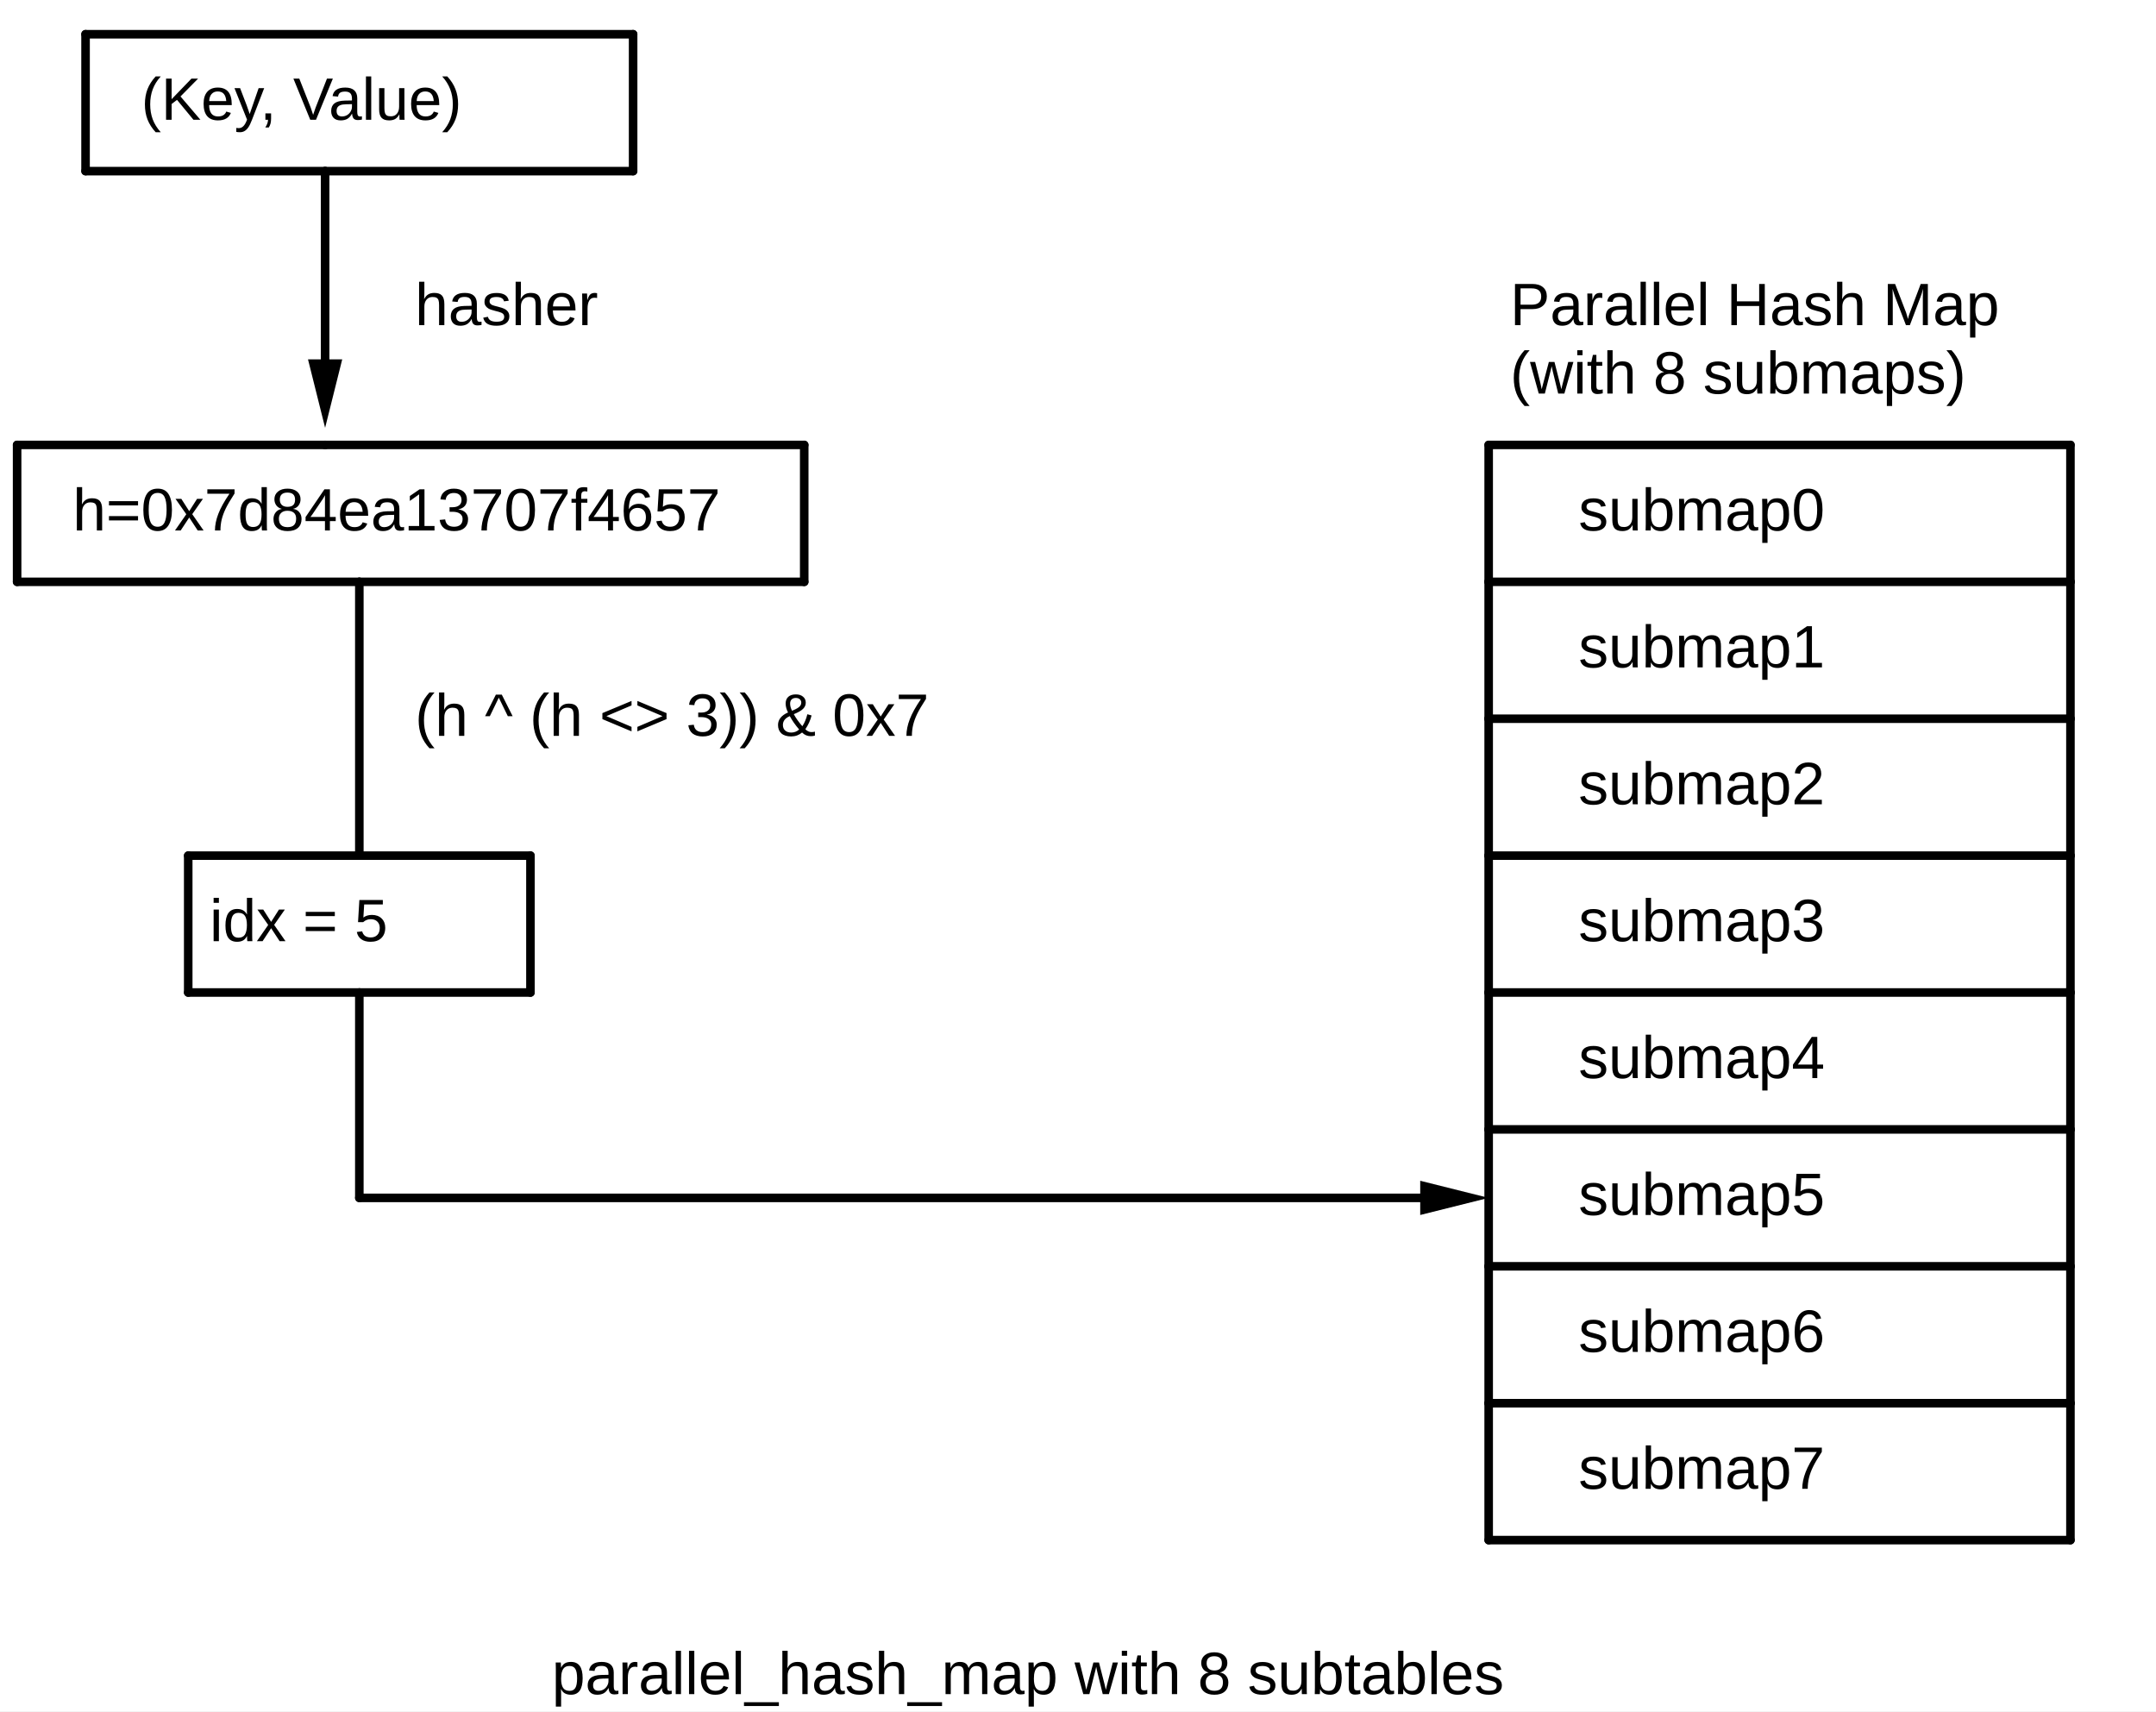
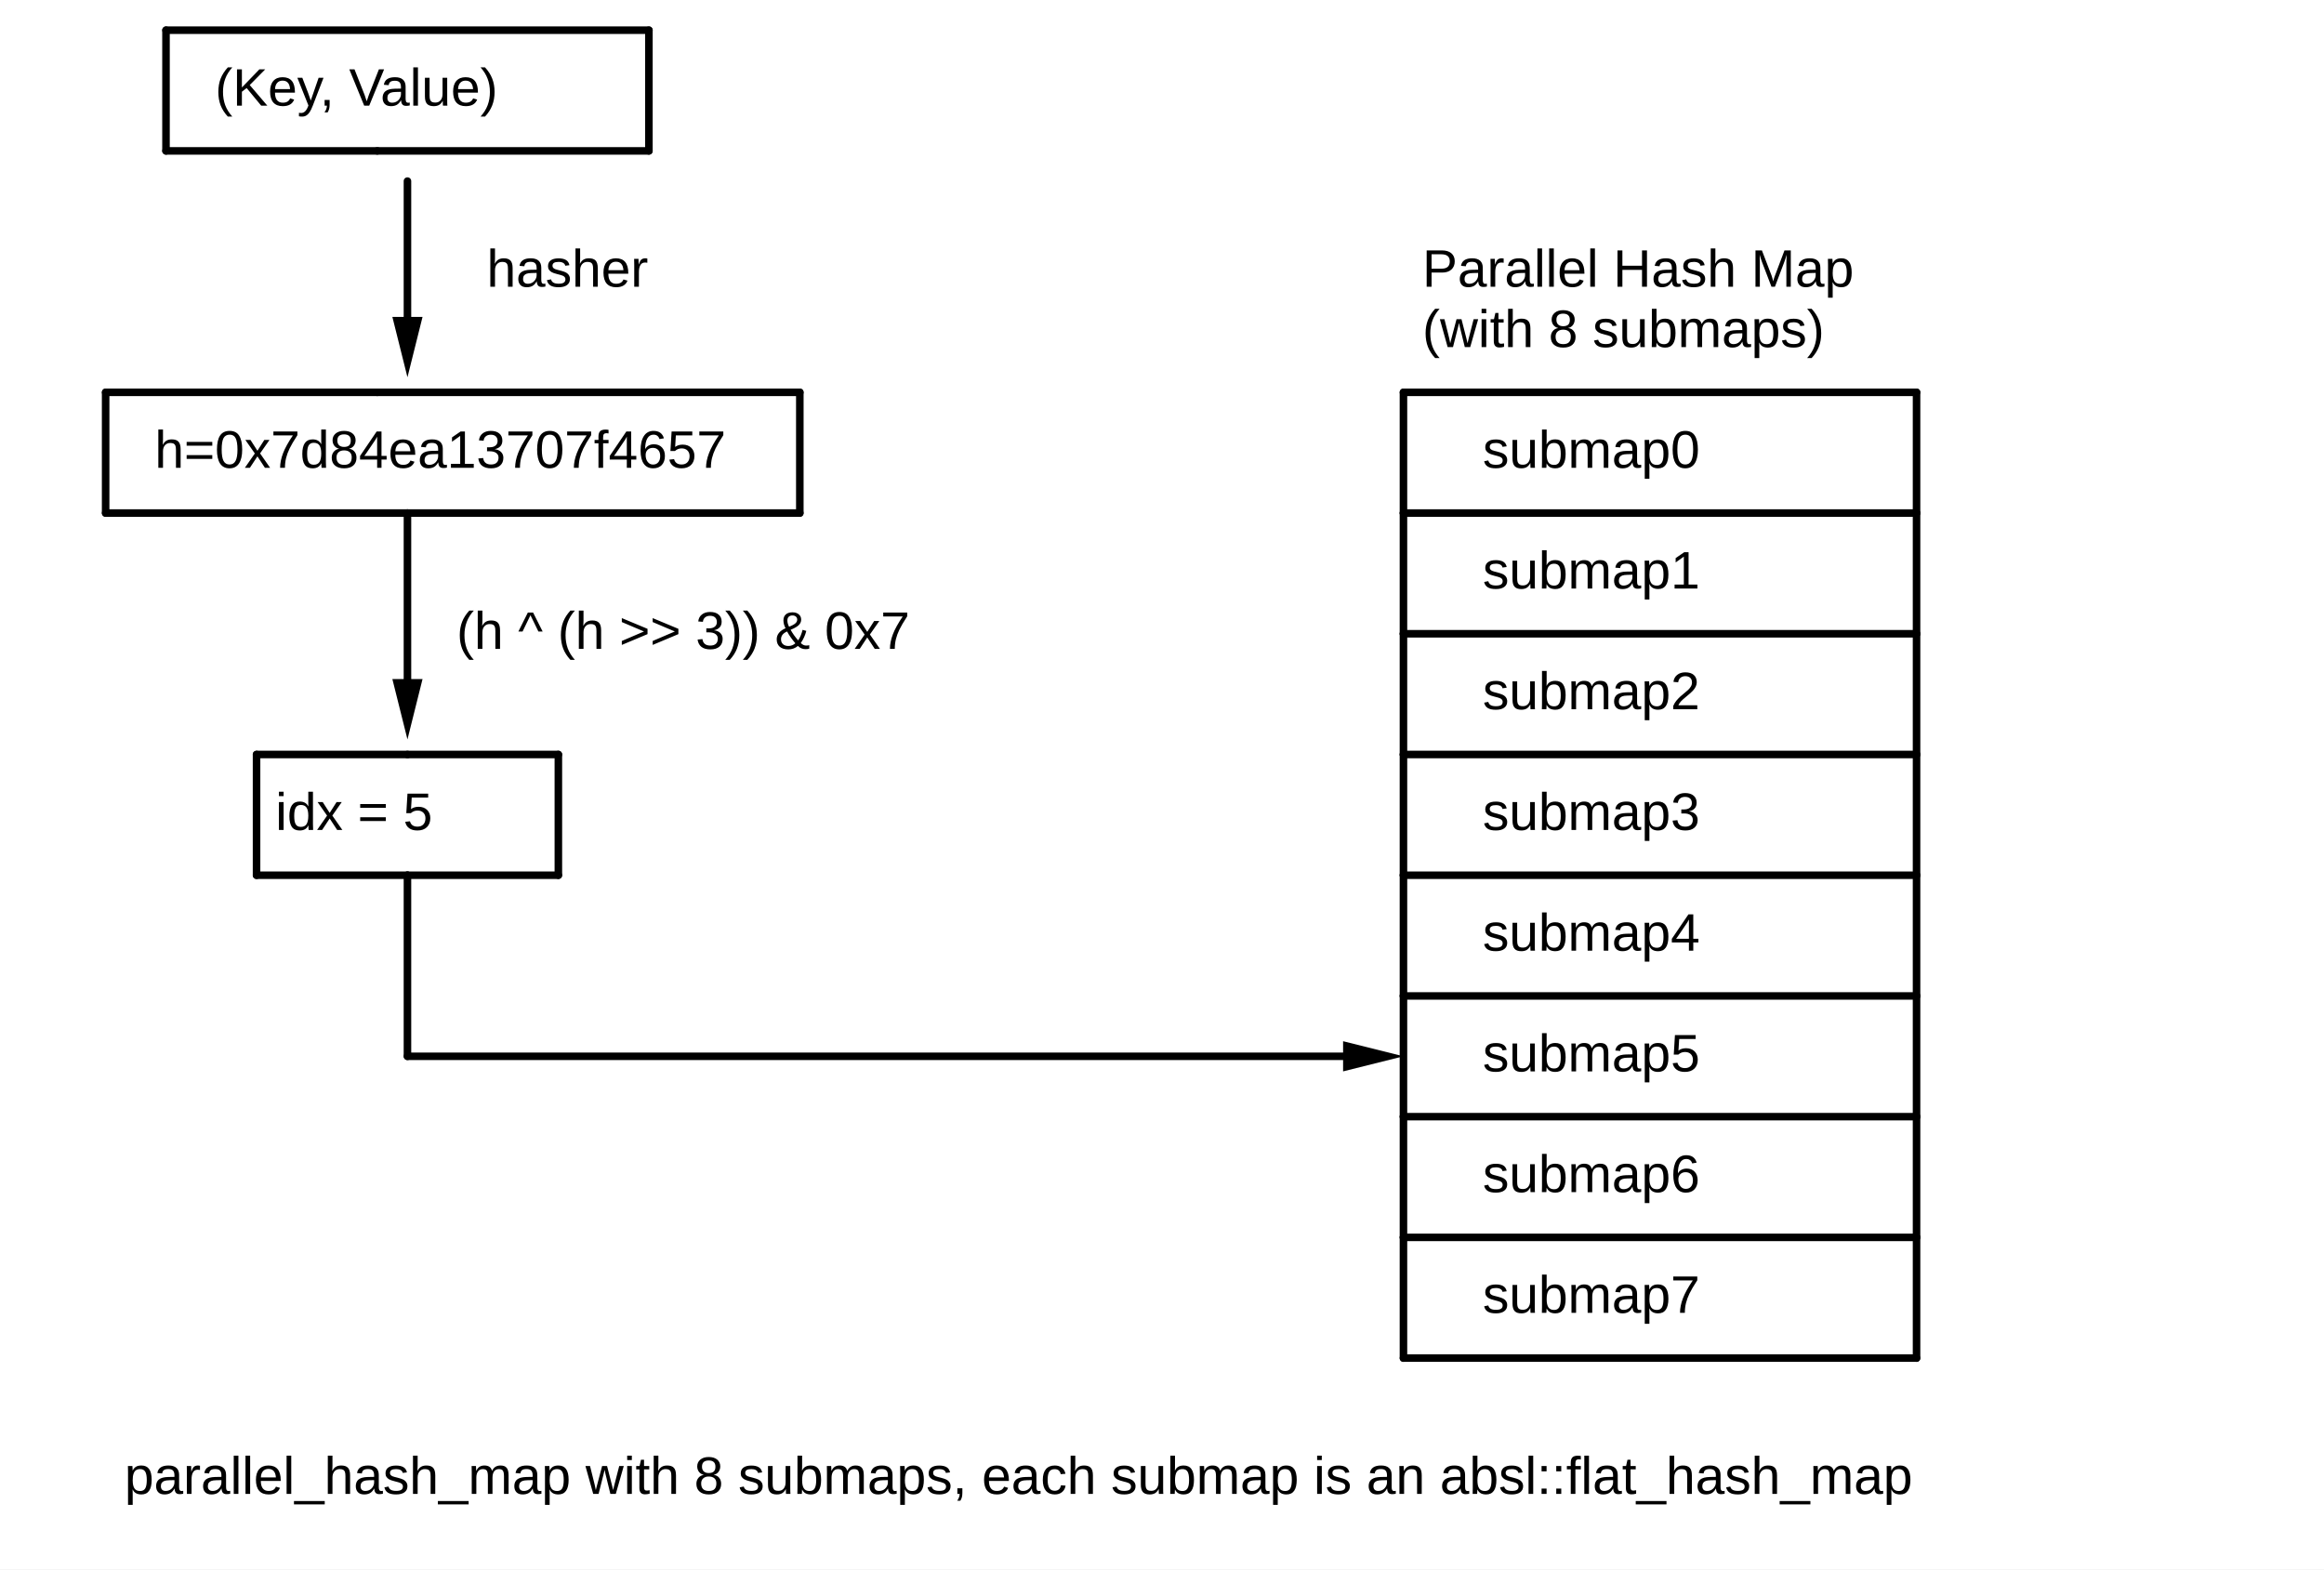
- <svg xmlns="http://www.w3.org/2000/svg" class="bob" font-family="arial" font-size="14" height="400" width="504">
+ <svg xmlns="http://www.w3.org/2000/svg" class="bob" font-family="arial" font-size="14" height="416" width="616">
  <defs>
    <marker id="triangle" markerHeight="8" markerWidth="8" orient="auto" refX="4" refY="2" viewBox="0 0 8 4">
      <polygon fill="black" points="0,0 0,4 8,2 0,0" />
    </marker>
    <marker id="clear_triangle" markerHeight="10" markerWidth="10" orient="auto" refX="1" refY="7" viewBox="0 0 20 14">
      <polygon fill="none" points="2,2 2,12 18,7 2,2" stroke="black" stroke-width="2" />
    </marker>
    <marker id="circle" markerHeight="5" markerWidth="5" orient="auto" refX="10" refY="10" viewBox="0 0 20 20">
      <circle cx="10" cy="10" fill="black" r="8" />
    </marker>
    <marker id="square" markerHeight="5" markerWidth="5" orient="auto" refX="10" refY="10" viewBox="0 0 20 20">
      <rect fill="black" height="20" width="20" x="0" y="0" />
    </marker>
    <marker id="open_circle" markerHeight="10" markerWidth="10" orient="auto" refX="10" refY="10" viewBox="0 0 20 20">
      <circle cx="10" cy="10" fill="white" r="4" stroke="black" stroke-width="2" />
    </marker>
    <marker id="big_open_circle" markerHeight="20" markerWidth="20" orient="auto" refX="20" refY="20" viewBox="0 0 40 40">
      <circle cx="20" cy="20" fill="white" r="6" stroke="black" stroke-width="2" />
    </marker>
  </defs>
  <style type="text/css">

    line,path {
      stroke: black;
      stroke-width: 2;
      stroke-opacity: 1;
      fill-opacity: 1;
      stroke-linecap: round;
      stroke-linejoin: miter;
    }
    line.dashed {
        stroke-dasharray: 5;
    }
    circle.solid {
      fill:black;
      stroke: black;
      stroke-width: 2;
      stroke-opacity: 1;
      fill-opacity: 1;
      stroke-linecap: round;
      stroke-linejoin: miter;
    }
    circle.open {
      fill:none;
      stroke: black;
      stroke-width: 2;
      stroke-opacity: 1;
      fill-opacity: 1;
      stroke-linecap: round;
      stroke-linejoin: miter;
    }
    tspan.head{
        fill: none;
        stroke: none;
    }
    
</style>
-   <rect fill="white" height="400" width="504" x="0" y="0" />
+   <rect fill="white" height="416" width="616" x="0" y="0" />
  <g>
-     <line x1="4" x2="4" y1="104" y2="136" />
-     <line x1="4" x2="76" y1="104" y2="104" />
-     <line x1="4" x2="84" y1="136" y2="136" />
-     <line x1="76" x2="188" y1="104" y2="104" />
-     <line x1="84" x2="84" y1="136" y2="200" />
-     <line x1="84" x2="188" y1="136" y2="136" />
-     <line x1="84" x2="124" y1="200" y2="200" />
-     <line x1="124" x2="124" y1="200" y2="232" />
-     <line x1="188" x2="188" y1="104" y2="136" />
+     <line x1="28" x2="28" y1="104" y2="136" />
+     <line x1="28" x2="100" y1="104" y2="104" />
+     <line x1="28" x2="108" y1="136" y2="136" />
+     <line x1="100" x2="212" y1="104" y2="104" />
+     <line marker-end="url(#triangle)" x1="108" x2="108" y1="136" y2="188" />
+     <line x1="108" x2="212" y1="136" y2="136" />
+     <line x1="212" x2="212" y1="104" y2="136" />
  </g>
  <g>
-     <line x1="20" x2="20" y1="8" y2="40" />
-     <line x1="20" x2="148" y1="8" y2="8" />
-     <line x1="20" x2="76" y1="40" y2="40" />
-     <line marker-end="url(#triangle)" x1="76" x2="76" y1="40" y2="92" />
-     <line x1="76" x2="148" y1="40" y2="40" />
-     <line x1="148" x2="148" y1="8" y2="40" />
+     <line x1="44" x2="44" y1="8" y2="40" />
+     <line x1="44" x2="172" y1="8" y2="8" />
+     <line x1="44" x2="100" y1="40" y2="40" />
+     <line x1="100" x2="172" y1="40" y2="40" />
+     <line x1="172" x2="172" y1="8" y2="40" />
  </g>
  <g>
-     <line x1="44" x2="44" y1="200" y2="232" />
-     <line x1="44" x2="84" y1="200" y2="200" />
-     <line x1="44" x2="84" y1="232" y2="232" />
-     <line x1="84" x2="84" y1="232" y2="280" />
-     <line x1="84" x2="124" y1="232" y2="232" />
-     <line marker-end="url(#triangle)" x1="84" x2="340" y1="280" y2="280" />
+     <line x1="68" x2="68" y1="200" y2="232" />
+     <line x1="68" x2="108" y1="200" y2="200" />
+     <line x1="68" x2="108" y1="232" y2="232" />
+     <line x1="108" x2="148" y1="200" y2="200" />
+     <line x1="108" x2="108" y1="232" y2="280" />
+     <line x1="108" x2="148" y1="232" y2="232" />
+     <line marker-end="url(#triangle)" x1="108" x2="364" y1="280" y2="280" />
+     <line x1="148" x2="148" y1="200" y2="232" />
  </g>
  <g>
-     <line x1="348" x2="348" y1="104" y2="136" />
-     <line x1="348" x2="484" y1="104" y2="104" />
-     <line x1="348" x2="348" y1="136" y2="168" />
-     <line x1="348" x2="484" y1="136" y2="136" />
-     <line x1="348" x2="348" y1="168" y2="200" />
-     <line x1="348" x2="484" y1="168" y2="168" />
-     <line x1="348" x2="348" y1="200" y2="232" />
-     <line x1="348" x2="484" y1="200" y2="200" />
-     <line x1="348" x2="348" y1="232" y2="264" />
-     <line x1="348" x2="484" y1="232" y2="232" />
-     <line x1="348" x2="348" y1="264" y2="296" />
-     <line x1="348" x2="484" y1="264" y2="264" />
-     <line x1="348" x2="348" y1="296" y2="328" />
-     <line x1="348" x2="484" y1="296" y2="296" />
-     <line x1="348" x2="348" y1="328" y2="360" />
-     <line x1="348" x2="484" y1="328" y2="328" />
-     <line x1="348" x2="484" y1="360" y2="360" />
-     <line x1="484" x2="484" y1="104" y2="136" />
-     <line x1="484" x2="484" y1="136" y2="168" />
-     <line x1="484" x2="484" y1="168" y2="200" />
-     <line x1="484" x2="484" y1="200" y2="232" />
-     <line x1="484" x2="484" y1="232" y2="264" />
-     <line x1="484" x2="484" y1="264" y2="296" />
-     <line x1="484" x2="484" y1="296" y2="328" />
-     <line x1="484" x2="484" y1="328" y2="360" />
+     <line marker-end="url(#triangle)" x1="108" x2="108" y1="48" y2="92" />
  </g>
  <g>
-     <text x="17" y="124">
+     <line x1="372" x2="372" y1="104" y2="136" />
+     <line x1="372" x2="508" y1="104" y2="104" />
+     <line x1="372" x2="372" y1="136" y2="168" />
+     <line x1="372" x2="508" y1="136" y2="136" />
+     <line x1="372" x2="372" y1="168" y2="200" />
+     <line x1="372" x2="508" y1="168" y2="168" />
+     <line x1="372" x2="372" y1="200" y2="232" />
+     <line x1="372" x2="508" y1="200" y2="200" />
+     <line x1="372" x2="372" y1="232" y2="264" />
+     <line x1="372" x2="508" y1="232" y2="232" />
+     <line x1="372" x2="372" y1="264" y2="296" />
+     <line x1="372" x2="508" y1="264" y2="264" />
+     <line x1="372" x2="372" y1="296" y2="328" />
+     <line x1="372" x2="508" y1="296" y2="296" />
+     <line x1="372" x2="372" y1="328" y2="360" />
+     <line x1="372" x2="508" y1="328" y2="328" />
+     <line x1="372" x2="508" y1="360" y2="360" />
+     <line x1="508" x2="508" y1="104" y2="136" />
+     <line x1="508" x2="508" y1="136" y2="168" />
+     <line x1="508" x2="508" y1="168" y2="200" />
+     <line x1="508" x2="508" y1="200" y2="232" />
+     <line x1="508" x2="508" y1="232" y2="264" />
+     <line x1="508" x2="508" y1="264" y2="296" />
+     <line x1="508" x2="508" y1="296" y2="328" />
+     <line x1="508" x2="508" y1="328" y2="360" />
+   </g>
+   <g>
+     <text x="33" y="396">
+ parallel_hash_map with 8 submaps, each submap is an absl::flat_hash_map
+ </text>
+   </g>
+   <g>
+     <text x="41" y="124">
h=0x7d84ea13707f4657
</text>
  </g>
  <g>
-     <text x="33" y="28">
+     <text x="57" y="28">
(Key, Value)
</text>
  </g>
  <g>
-     <text x="49" y="220">
+     <text x="73" y="220">
idx = 5
</text>
  </g>
  <g>
-     <text x="97" y="76">
+     <text x="121" y="172">
+ (h ^ (h &gt;&gt; 3)) &amp; 0x7
+ </text>
+   </g>
+   <g>
+     <text x="129" y="76">
hasher
</text>
  </g>
  <g>
-     <text x="97" y="172">
- (h ^ (h &lt;&gt; 3)) &amp; 0x7
- </text>
-   </g>
-   <g>
-     <text x="129" y="396">
- parallel_hash_map with 8 subtables
- </text>
-   </g>
-   <g>
-     <text x="353" y="76">
+     <text x="377" y="76">
Parallel Hash Map
</text>
  </g>
  <g>
-     <text x="353" y="92">
+     <text x="377" y="92">
(with 8 submaps)
</text>
  </g>
  <g>
-     <text x="369" y="124">
+     <text x="393" y="124">
submap0
</text>
  </g>
  <g>
-     <text x="369" y="156">
+     <text x="393" y="156">
submap1
</text>
  </g>
  <g>
-     <text x="369" y="188">
+     <text x="393" y="188">
submap2
</text>
  </g>
  <g>
-     <text x="369" y="220">
+     <text x="393" y="220">
submap3
</text>
  </g>
  <g>
-     <text x="369" y="252">
+     <text x="393" y="252">
submap4
</text>
  </g>
  <g>
-     <text x="369" y="284">
+     <text x="393" y="284">
submap5
</text>
  </g>
  <g>
-     <text x="369" y="316">
+     <text x="393" y="316">
submap6
</text>
  </g>
  <g>
-     <text x="369" y="348">
+     <text x="393" y="348">
submap7
</text>
  </g>
</svg>
